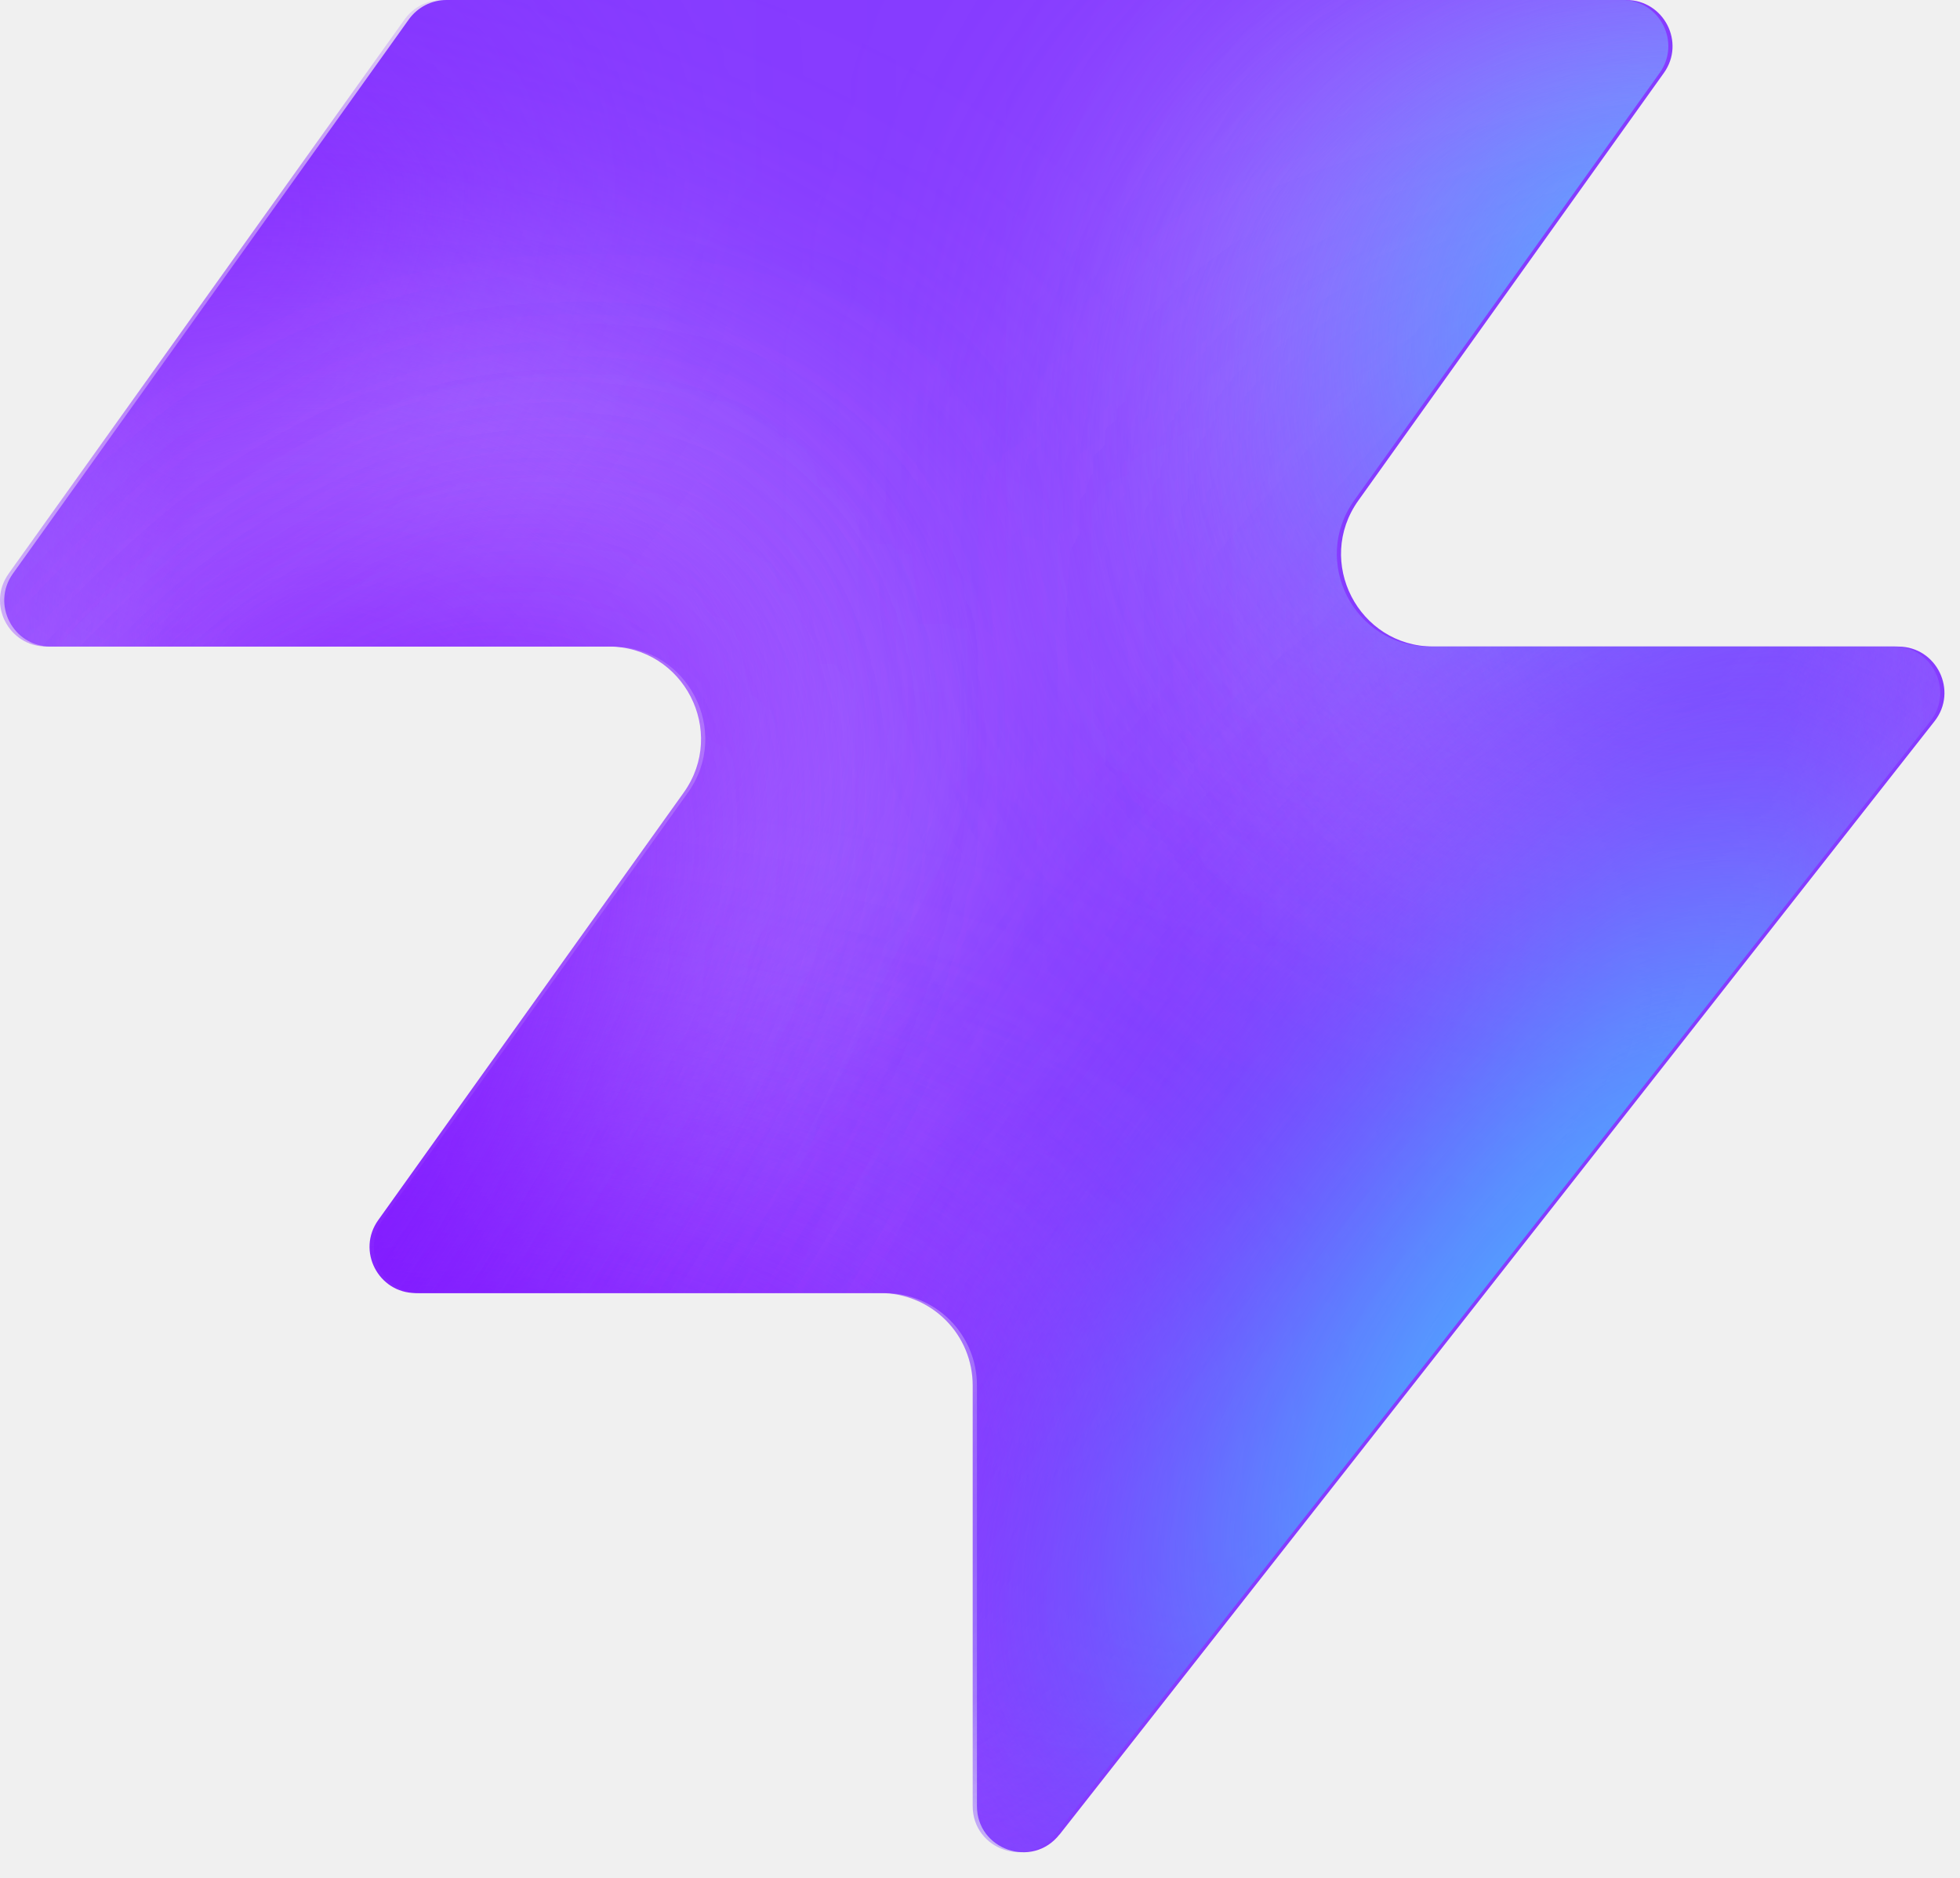
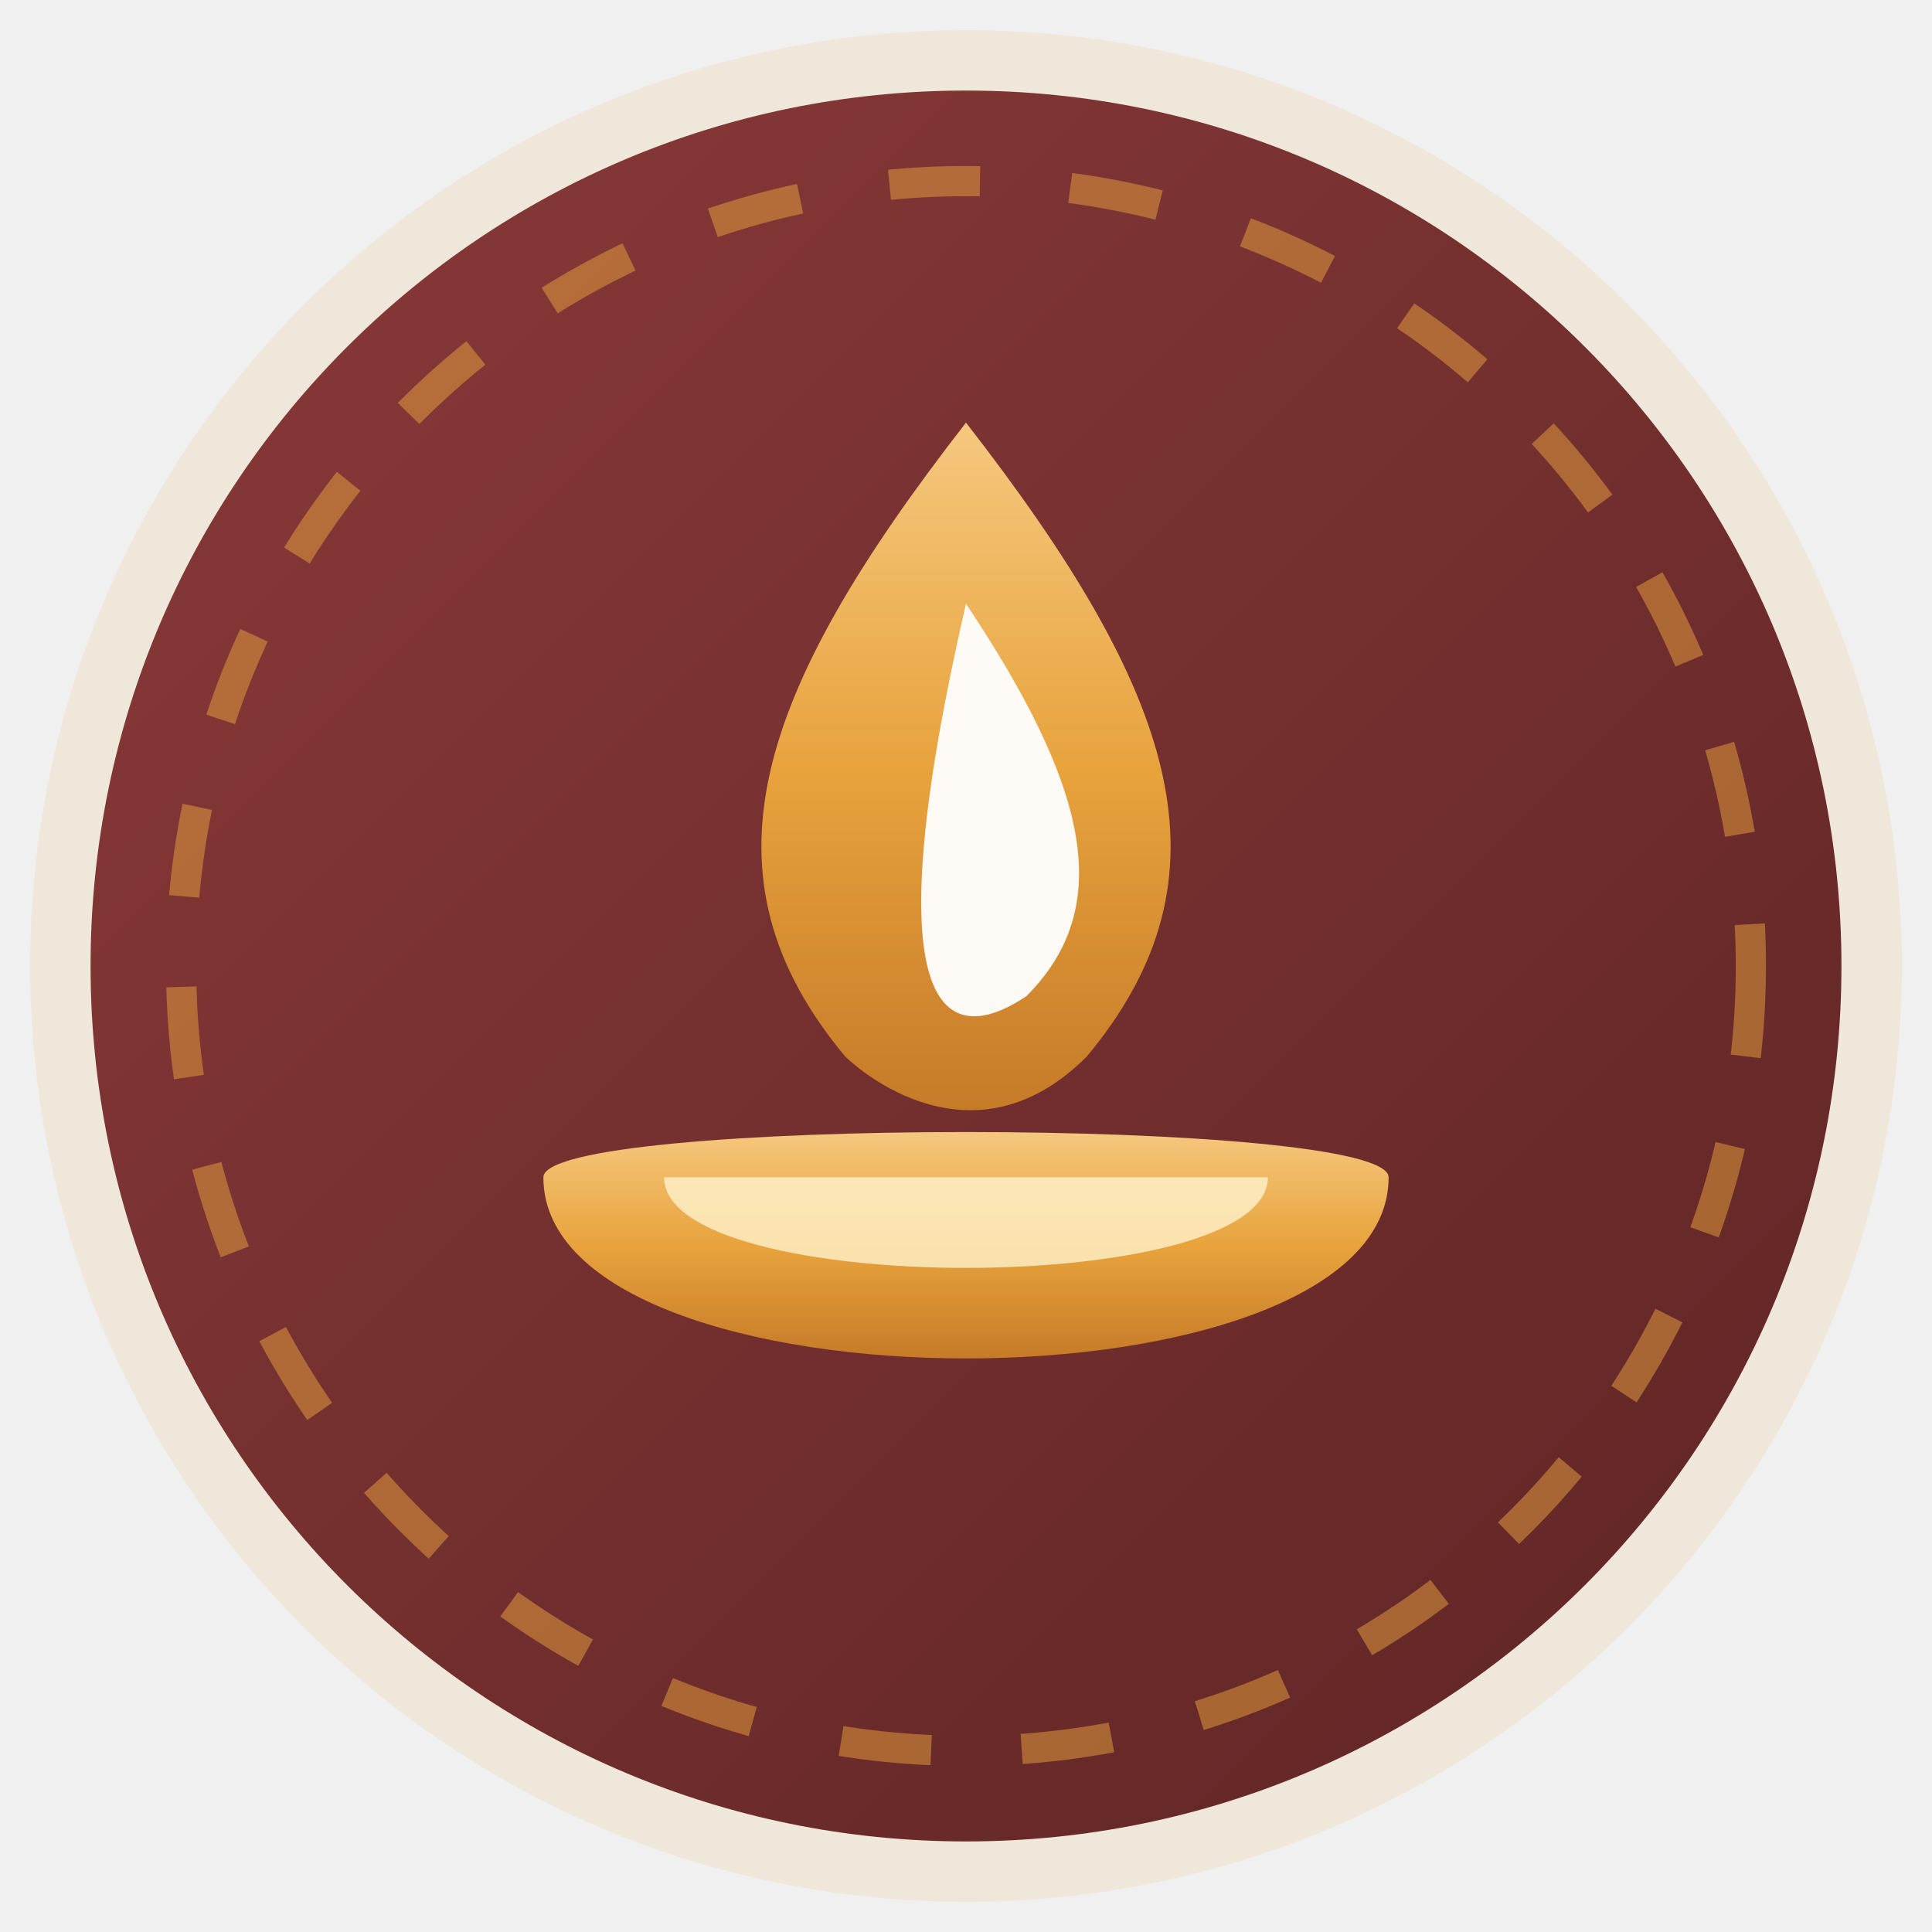
- <svg xmlns="http://www.w3.org/2000/svg" width="48" height="46" fill="none" viewBox="0 0 48 46">
-   <path fill="#863bff" d="M25.946 44.938c-.664.845-2.021.375-2.021-.698V33.937a2.26 2.26 0 0 0-2.262-2.262H10.287c-.92 0-1.456-1.04-.92-1.788l7.48-10.471c1.07-1.497 0-3.578-1.842-3.578H1.237c-.92 0-1.456-1.04-.92-1.788L10.013.474c.214-.297.556-.474.92-.474h28.894c.92 0 1.456 1.04.92 1.788l-7.48 10.471c-1.07 1.498 0 3.579 1.842 3.579h11.377c.943 0 1.473 1.088.89 1.83L25.947 44.94z" style="fill:#863bff;fill:color(display-p3 .525 .23 1);fill-opacity:1" />
-   <mask id="a" width="48" height="46" x="0" y="0" maskUnits="userSpaceOnUse" style="mask-type:alpha">
-     <path fill="#000" d="M25.842 44.938c-.664.844-2.021.375-2.021-.698V33.937a2.26 2.26 0 0 0-2.262-2.262H10.183c-.92 0-1.456-1.04-.92-1.788l7.48-10.471c1.07-1.498 0-3.579-1.842-3.579H1.133c-.92 0-1.456-1.04-.92-1.787L9.91.473c.214-.297.556-.474.92-.474h28.894c.92 0 1.456 1.04.92 1.788l-7.48 10.471c-1.07 1.498 0 3.578 1.842 3.578h11.377c.943 0 1.473 1.088.89 1.832L25.843 44.94z" style="fill:#000;fill-opacity:1" />
-   </mask>
-   <g mask="url(#a)">
-     <g filter="url(#b)">
-       <ellipse cx="5.508" cy="14.704" fill="#ede6ff" rx="5.508" ry="14.704" style="fill:#ede6ff;fill:color(display-p3 .927 .903 1);fill-opacity:1" transform="matrix(.00324 1 1 -.00324 -4.47 31.516)" />
-     </g>
-     <g filter="url(#c)">
-       <ellipse cx="10.399" cy="29.851" fill="#ede6ff" rx="10.399" ry="29.851" style="fill:#ede6ff;fill:color(display-p3 .927 .903 1);fill-opacity:1" transform="matrix(.00324 1 1 -.00324 -39.328 7.883)" />
-     </g>
-     <g filter="url(#d)">
-       <ellipse cx="5.508" cy="30.487" fill="#7e14ff" rx="5.508" ry="30.487" style="fill:#7e14ff;fill:color(display-p3 .492 .077 1);fill-opacity:1" transform="rotate(89.814 -25.913 -14.639)scale(1 -1)" />
-     </g>
-     <g filter="url(#e)">
-       <ellipse cx="5.508" cy="30.599" fill="#7e14ff" rx="5.508" ry="30.599" style="fill:#7e14ff;fill:color(display-p3 .492 .077 1);fill-opacity:1" transform="rotate(89.814 -32.644 -3.334)scale(1 -1)" />
-     </g>
-     <g filter="url(#f)">
-       <ellipse cx="5.508" cy="30.599" fill="#7e14ff" rx="5.508" ry="30.599" style="fill:#7e14ff;fill:color(display-p3 .492 .077 1);fill-opacity:1" transform="matrix(.00324 1 1 -.00324 -34.34 30.47)" />
-     </g>
-     <g filter="url(#g)">
-       <ellipse cx="14.072" cy="22.078" fill="#ede6ff" rx="14.072" ry="22.078" style="fill:#ede6ff;fill:color(display-p3 .927 .903 1);fill-opacity:1" transform="rotate(93.35 24.506 48.493)scale(-1 1)" />
-     </g>
-     <g filter="url(#h)">
-       <ellipse cx="3.47" cy="21.501" fill="#7e14ff" rx="3.47" ry="21.501" style="fill:#7e14ff;fill:color(display-p3 .492 .077 1);fill-opacity:1" transform="rotate(89.009 28.708 47.59)scale(-1 1)" />
-     </g>
-     <g filter="url(#i)">
-       <ellipse cx="3.47" cy="21.501" fill="#7e14ff" rx="3.47" ry="21.501" style="fill:#7e14ff;fill:color(display-p3 .492 .077 1);fill-opacity:1" transform="rotate(89.009 28.708 47.59)scale(-1 1)" />
-     </g>
-     <g filter="url(#j)">
-       <ellipse cx=".387" cy="8.972" fill="#7e14ff" rx="4.407" ry="29.108" style="fill:#7e14ff;fill:color(display-p3 .492 .077 1);fill-opacity:1" transform="rotate(39.51 .387 8.972)" />
-     </g>
-     <g filter="url(#k)">
-       <ellipse cx="47.523" cy="-6.092" fill="#7e14ff" rx="4.407" ry="29.108" style="fill:#7e14ff;fill:color(display-p3 .492 .077 1);fill-opacity:1" transform="rotate(37.892 47.523 -6.092)" />
-     </g>
-     <g filter="url(#l)">
-       <ellipse cx="41.412" cy="6.333" fill="#47bfff" rx="5.971" ry="9.665" style="fill:#47bfff;fill:color(display-p3 .28 .748 1);fill-opacity:1" transform="rotate(37.892 41.412 6.333)" />
-     </g>
-     <g filter="url(#m)">
-       <ellipse cx="-1.879" cy="38.332" fill="#7e14ff" rx="4.407" ry="29.108" style="fill:#7e14ff;fill:color(display-p3 .492 .077 1);fill-opacity:1" transform="rotate(37.892 -1.88 38.332)" />
-     </g>
-     <g filter="url(#n)">
-       <ellipse cx="-1.879" cy="38.332" fill="#7e14ff" rx="4.407" ry="29.108" style="fill:#7e14ff;fill:color(display-p3 .492 .077 1);fill-opacity:1" transform="rotate(37.892 -1.88 38.332)" />
-     </g>
-     <g filter="url(#o)">
-       <ellipse cx="35.651" cy="29.907" fill="#7e14ff" rx="4.407" ry="29.108" style="fill:#7e14ff;fill:color(display-p3 .492 .077 1);fill-opacity:1" transform="rotate(37.892 35.651 29.907)" />
-     </g>
-     <g filter="url(#p)">
-       <ellipse cx="38.418" cy="32.4" fill="#47bfff" rx="5.971" ry="15.297" style="fill:#47bfff;fill:color(display-p3 .28 .748 1);fill-opacity:1" transform="rotate(37.892 38.418 32.4)" />
-     </g>
-   </g>
+ <svg xmlns="http://www.w3.org/2000/svg" viewBox="0 0 64 64" width="64" height="64">
  <defs>
-     <filter id="b" width="60.045" height="41.654" x="-19.77" y="16.149" color-interpolation-filters="sRGB" filterUnits="userSpaceOnUse">
-       <feFlood flood-opacity="0" result="BackgroundImageFix" />
-       <feBlend in="SourceGraphic" in2="BackgroundImageFix" result="shape" />
-       <feGaussianBlur result="effect1_foregroundBlur_2002_17158" stdDeviation="7.659" />
-     </filter>
-     <filter id="c" width="90.34" height="51.437" x="-54.613" y="-7.533" color-interpolation-filters="sRGB" filterUnits="userSpaceOnUse">
-       <feFlood flood-opacity="0" result="BackgroundImageFix" />
-       <feBlend in="SourceGraphic" in2="BackgroundImageFix" result="shape" />
-       <feGaussianBlur result="effect1_foregroundBlur_2002_17158" stdDeviation="7.659" />
-     </filter>
-     <filter id="d" width="79.355" height="29.4" x="-49.64" y="2.03" color-interpolation-filters="sRGB" filterUnits="userSpaceOnUse">
-       <feFlood flood-opacity="0" result="BackgroundImageFix" />
-       <feBlend in="SourceGraphic" in2="BackgroundImageFix" result="shape" />
-       <feGaussianBlur result="effect1_foregroundBlur_2002_17158" stdDeviation="4.596" />
-     </filter>
-     <filter id="e" width="79.579" height="29.4" x="-45.045" y="20.029" color-interpolation-filters="sRGB" filterUnits="userSpaceOnUse">
-       <feFlood flood-opacity="0" result="BackgroundImageFix" />
-       <feBlend in="SourceGraphic" in2="BackgroundImageFix" result="shape" />
-       <feGaussianBlur result="effect1_foregroundBlur_2002_17158" stdDeviation="4.596" />
-     </filter>
-     <filter id="f" width="79.579" height="29.4" x="-43.513" y="21.178" color-interpolation-filters="sRGB" filterUnits="userSpaceOnUse">
-       <feFlood flood-opacity="0" result="BackgroundImageFix" />
-       <feBlend in="SourceGraphic" in2="BackgroundImageFix" result="shape" />
-       <feGaussianBlur result="effect1_foregroundBlur_2002_17158" stdDeviation="4.596" />
-     </filter>
-     <filter id="g" width="74.749" height="58.852" x="15.756" y="-17.901" color-interpolation-filters="sRGB" filterUnits="userSpaceOnUse">
-       <feFlood flood-opacity="0" result="BackgroundImageFix" />
-       <feBlend in="SourceGraphic" in2="BackgroundImageFix" result="shape" />
-       <feGaussianBlur result="effect1_foregroundBlur_2002_17158" stdDeviation="7.659" />
-     </filter>
-     <filter id="h" width="61.377" height="25.362" x="23.548" y="2.284" color-interpolation-filters="sRGB" filterUnits="userSpaceOnUse">
-       <feFlood flood-opacity="0" result="BackgroundImageFix" />
-       <feBlend in="SourceGraphic" in2="BackgroundImageFix" result="shape" />
-       <feGaussianBlur result="effect1_foregroundBlur_2002_17158" stdDeviation="4.596" />
-     </filter>
-     <filter id="i" width="61.377" height="25.362" x="23.548" y="2.284" color-interpolation-filters="sRGB" filterUnits="userSpaceOnUse">
-       <feFlood flood-opacity="0" result="BackgroundImageFix" />
-       <feBlend in="SourceGraphic" in2="BackgroundImageFix" result="shape" />
-       <feGaussianBlur result="effect1_foregroundBlur_2002_17158" stdDeviation="4.596" />
-     </filter>
-     <filter id="j" width="56.045" height="63.649" x="-27.636" y="-22.853" color-interpolation-filters="sRGB" filterUnits="userSpaceOnUse">
-       <feFlood flood-opacity="0" result="BackgroundImageFix" />
-       <feBlend in="SourceGraphic" in2="BackgroundImageFix" result="shape" />
-       <feGaussianBlur result="effect1_foregroundBlur_2002_17158" stdDeviation="4.596" />
-     </filter>
-     <filter id="k" width="54.814" height="64.646" x="20.116" y="-38.415" color-interpolation-filters="sRGB" filterUnits="userSpaceOnUse">
-       <feFlood flood-opacity="0" result="BackgroundImageFix" />
-       <feBlend in="SourceGraphic" in2="BackgroundImageFix" result="shape" />
-       <feGaussianBlur result="effect1_foregroundBlur_2002_17158" stdDeviation="4.596" />
-     </filter>
-     <filter id="l" width="33.541" height="35.313" x="24.641" y="-11.323" color-interpolation-filters="sRGB" filterUnits="userSpaceOnUse">
-       <feFlood flood-opacity="0" result="BackgroundImageFix" />
-       <feBlend in="SourceGraphic" in2="BackgroundImageFix" result="shape" />
-       <feGaussianBlur result="effect1_foregroundBlur_2002_17158" stdDeviation="4.596" />
-     </filter>
-     <filter id="m" width="54.814" height="64.646" x="-29.286" y="6.009" color-interpolation-filters="sRGB" filterUnits="userSpaceOnUse">
-       <feFlood flood-opacity="0" result="BackgroundImageFix" />
-       <feBlend in="SourceGraphic" in2="BackgroundImageFix" result="shape" />
-       <feGaussianBlur result="effect1_foregroundBlur_2002_17158" stdDeviation="4.596" />
-     </filter>
-     <filter id="n" width="54.814" height="64.646" x="-29.286" y="6.009" color-interpolation-filters="sRGB" filterUnits="userSpaceOnUse">
-       <feFlood flood-opacity="0" result="BackgroundImageFix" />
-       <feBlend in="SourceGraphic" in2="BackgroundImageFix" result="shape" />
-       <feGaussianBlur result="effect1_foregroundBlur_2002_17158" stdDeviation="4.596" />
-     </filter>
-     <filter id="o" width="54.814" height="64.646" x="8.244" y="-2.416" color-interpolation-filters="sRGB" filterUnits="userSpaceOnUse">
-       <feFlood flood-opacity="0" result="BackgroundImageFix" />
-       <feBlend in="SourceGraphic" in2="BackgroundImageFix" result="shape" />
-       <feGaussianBlur result="effect1_foregroundBlur_2002_17158" stdDeviation="4.596" />
-     </filter>
-     <filter id="p" width="39.409" height="43.623" x="18.713" y="10.588" color-interpolation-filters="sRGB" filterUnits="userSpaceOnUse">
-       <feFlood flood-opacity="0" result="BackgroundImageFix" />
-       <feBlend in="SourceGraphic" in2="BackgroundImageFix" result="shape" />
-       <feGaussianBlur result="effect1_foregroundBlur_2002_17158" stdDeviation="4.596" />
-     </filter>
+     <linearGradient id="maroonGrad" x1="0%" y1="0%" x2="100%" y2="100%">
+       <stop offset="0%" stop-color="#8B3A3A" />
+       <stop offset="100%" stop-color="#5E2424" />
+     </linearGradient>
+     <linearGradient id="goldGrad" x1="0%" y1="0%" x2="0%" y2="100%">
+       <stop offset="0%" stop-color="#F5C77E" />
+       <stop offset="50%" stop-color="#E8A33D" />
+       <stop offset="100%" stop-color="#C67B28" />
+     </linearGradient>
  </defs>
+   <circle cx="32" cy="32" r="30" fill="url(#maroonGrad)" stroke="#EFE7DA" stroke-width="2" />
+   <circle cx="32" cy="32" r="26" fill="none" stroke="#E8A33D" stroke-width="1" stroke-dasharray="3 3" opacity="0.5" />
+   <path d="M 18 39 C 18 47 46 47 46 39 C 46 37 18 37 18 39 Z" fill="url(#goldGrad)" />
+   <path d="M 22 39 C 22 43 42 43 42 39 Z" fill="#FFF2CC" opacity="0.8" />
+   <path d="M 32 14 C 39 23 41 29 36 35 C 32 39 28 35 28 35 C 23 29 25 23 32 14 Z" fill="url(#goldGrad)" />
+   <path d="M 32 20 C 36 26 37 30 34 33 C 31 35 29 33 32 20 Z" fill="#FFFFFF" opacity="0.95" />
</svg>
